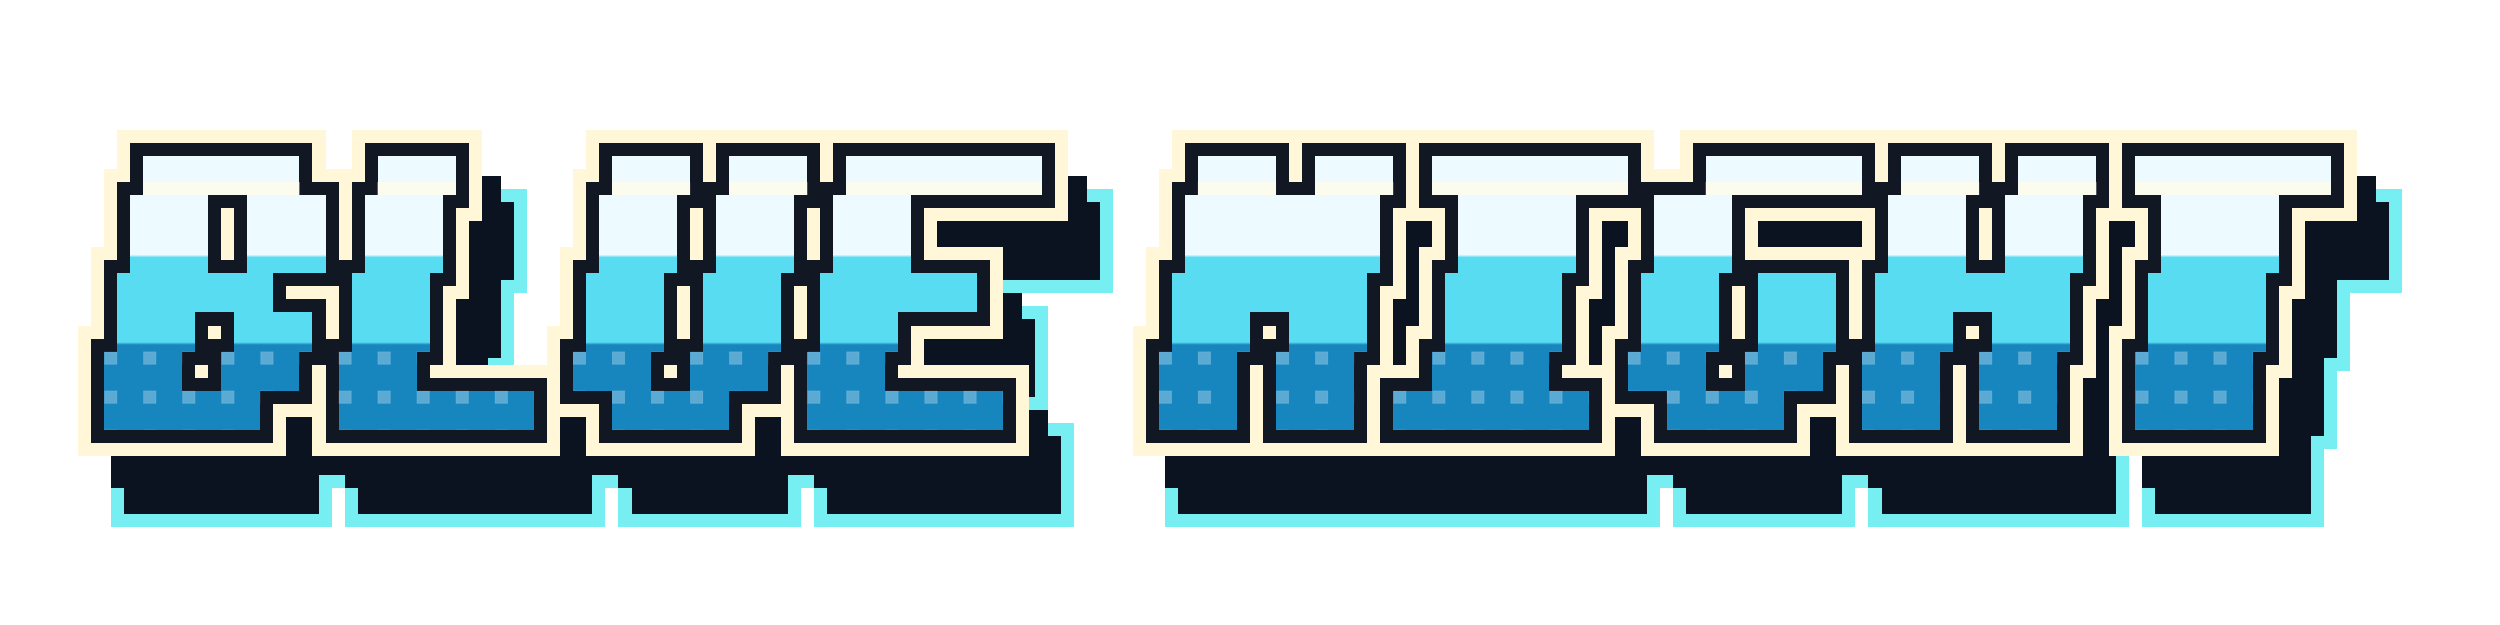
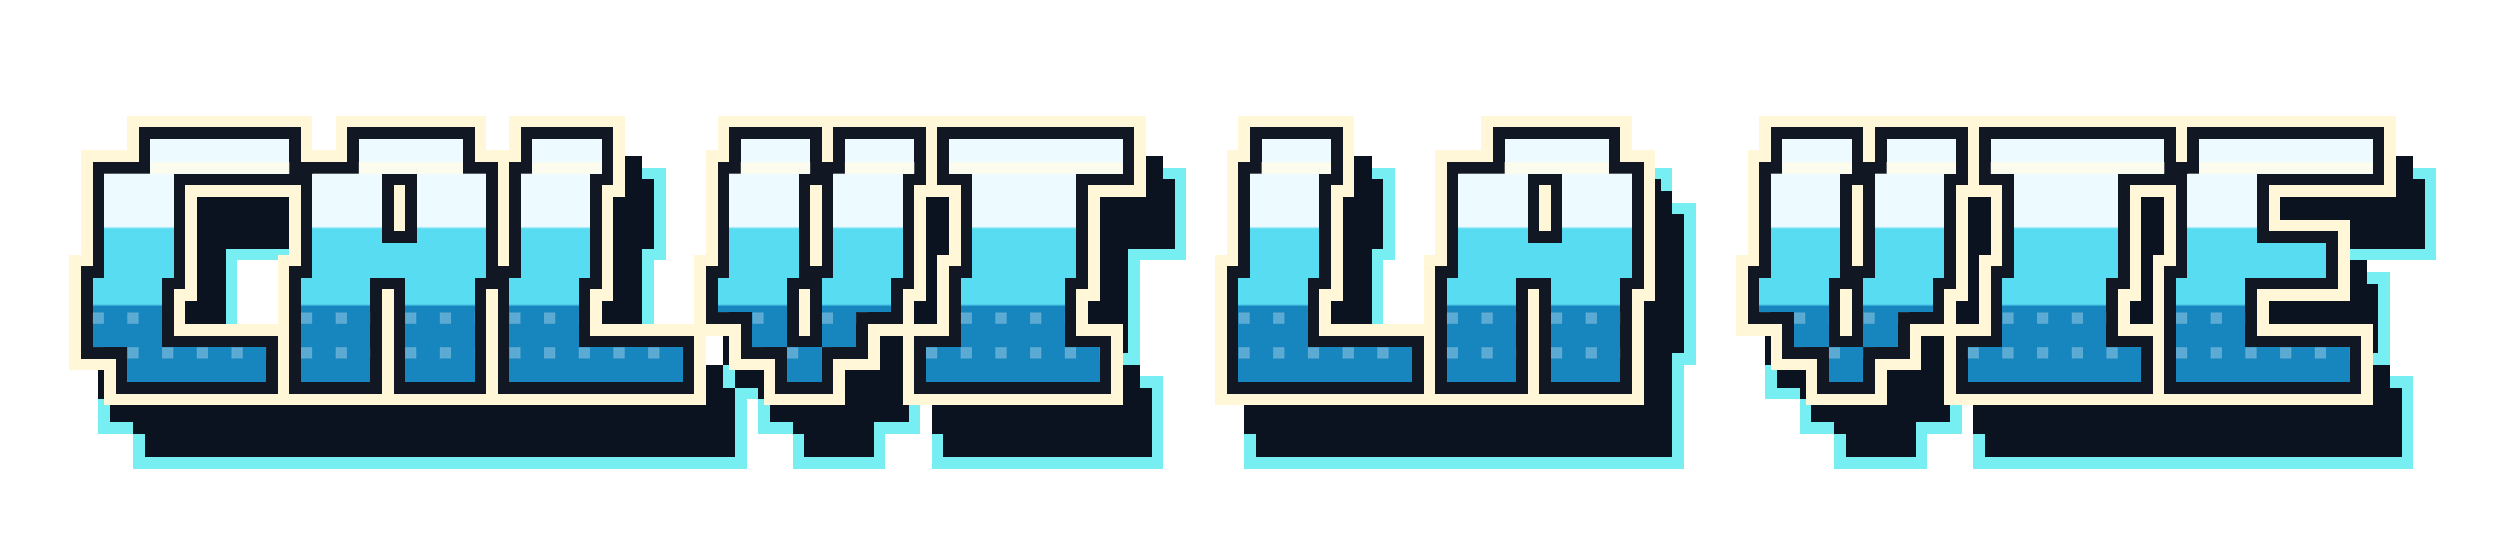
- <svg xmlns="http://www.w3.org/2000/svg" width="576" height="144" viewBox="0 0 192 48" shape-rendering="crispEdges" role="img" aria-label="Blue Night">
+ <svg xmlns="http://www.w3.org/2000/svg" width="648" height="144" viewBox="0 0 216 48" shape-rendering="crispEdges" role="img" aria-label="CALVI LA VIE">
  <defs>
-     <path id="letters" d="M3,0h3v3h-3z M6,0h3v3h-3z M9,0h3v3h-3z M12,0h3v3h-3z M2,3h3v3h-3z M5,3h3v3h-3z M11,3h3v3h-3z M14,3h3v3h-3z M2,6h3v3h-3z M5,6h3v3h-3z M11,6h3v3h-3z M14,6h3v3h-3z M1,9h3v3h-3z M4,9h3v3h-3z M7,9h3v3h-3z M10,9h3v3h-3z M1,12h3v3h-3z M4,12h3v3h-3z M10,12h3v3h-3z M13,12h3v3h-3z M0,15h3v3h-3z M3,15h3v3h-3z M9,15h3v3h-3z M12,15h3v3h-3z M0,18h3v3h-3z M3,18h3v3h-3z M6,18h3v3h-3z M9,18h3v3h-3z M21,0h3v3h-3z M24,0h3v3h-3z M20,3h3v3h-3z M23,3h3v3h-3z M20,6h3v3h-3z M23,6h3v3h-3z M19,9h3v3h-3z M22,9h3v3h-3z M19,12h3v3h-3z M22,12h3v3h-3z M18,15h3v3h-3z M21,15h3v3h-3z M18,18h3v3h-3z M21,18h3v3h-3z M24,18h3v3h-3z M27,18h3v3h-3z M30,18h3v3h-3z M39,0h3v3h-3z M42,0h3v3h-3z M48,0h3v3h-3z M51,0h3v3h-3z M38,3h3v3h-3z M41,3h3v3h-3z M47,3h3v3h-3z M50,3h3v3h-3z M38,6h3v3h-3z M41,6h3v3h-3z M47,6h3v3h-3z M50,6h3v3h-3z M37,9h3v3h-3z M40,9h3v3h-3z M46,9h3v3h-3z M49,9h3v3h-3z M37,12h3v3h-3z M40,12h3v3h-3z M46,12h3v3h-3z M49,12h3v3h-3z M36,15h3v3h-3z M39,15h3v3h-3z M45,15h3v3h-3z M48,15h3v3h-3z M39,18h3v3h-3z M42,18h3v3h-3z M45,18h3v3h-3z M57,0h3v3h-3z M60,0h3v3h-3z M63,0h3v3h-3z M66,0h3v3h-3z M69,0h3v3h-3z M56,3h3v3h-3z M59,3h3v3h-3z M56,6h3v3h-3z M59,6h3v3h-3z M55,9h3v3h-3z M58,9h3v3h-3z M61,9h3v3h-3z M64,9h3v3h-3z M55,12h3v3h-3z M58,12h3v3h-3z M54,15h3v3h-3z M57,15h3v3h-3z M54,18h3v3h-3z M57,18h3v3h-3z M60,18h3v3h-3z M63,18h3v3h-3z M66,18h3v3h-3z M84,0h3v3h-3z M87,0h3v3h-3z M93,0h3v3h-3z M96,0h3v3h-3z M83,3h3v3h-3z M86,3h3v3h-3z M89,3h3v3h-3z M92,3h3v3h-3z M95,3h3v3h-3z M83,6h3v3h-3z M86,6h3v3h-3z M89,6h3v3h-3z M92,6h3v3h-3z M95,6h3v3h-3z M82,9h3v3h-3z M85,9h3v3h-3z M88,9h3v3h-3z M91,9h3v3h-3z M94,9h3v3h-3z M82,12h3v3h-3z M85,12h3v3h-3z M91,12h3v3h-3z M94,12h3v3h-3z M81,15h3v3h-3z M84,15h3v3h-3z M90,15h3v3h-3z M93,15h3v3h-3z M81,18h3v3h-3z M84,18h3v3h-3z M90,18h3v3h-3z M93,18h3v3h-3z M102,0h3v3h-3z M105,0h3v3h-3z M108,0h3v3h-3z M111,0h3v3h-3z M114,0h3v3h-3z M104,3h3v3h-3z M107,3h3v3h-3z M110,3h3v3h-3z M104,6h3v3h-3z M107,6h3v3h-3z M110,6h3v3h-3z M103,9h3v3h-3z M106,9h3v3h-3z M109,9h3v3h-3z M103,12h3v3h-3z M106,12h3v3h-3z M109,12h3v3h-3z M102,15h3v3h-3z M105,15h3v3h-3z M108,15h3v3h-3z M99,18h3v3h-3z M102,18h3v3h-3z M105,18h3v3h-3z M108,18h3v3h-3z M111,18h3v3h-3z M123,0h3v3h-3z M126,0h3v3h-3z M129,0h3v3h-3z M132,0h3v3h-3z M119,3h3v3h-3z M122,3h3v3h-3z M119,6h3v3h-3z M122,6h3v3h-3z M118,9h3v3h-3z M121,9h3v3h-3z M127,9h3v3h-3z M130,9h3v3h-3z M118,12h3v3h-3z M121,12h3v3h-3z M127,12h3v3h-3z M130,12h3v3h-3z M117,15h3v3h-3z M120,15h3v3h-3z M126,15h3v3h-3z M129,15h3v3h-3z M120,18h3v3h-3z M123,18h3v3h-3z M126,18h3v3h-3z M138,0h3v3h-3z M141,0h3v3h-3z M147,0h3v3h-3z M150,0h3v3h-3z M137,3h3v3h-3z M140,3h3v3h-3z M146,3h3v3h-3z M149,3h3v3h-3z M137,6h3v3h-3z M140,6h3v3h-3z M146,6h3v3h-3z M149,6h3v3h-3z M136,9h3v3h-3z M139,9h3v3h-3z M142,9h3v3h-3z M145,9h3v3h-3z M148,9h3v3h-3z M136,12h3v3h-3z M139,12h3v3h-3z M145,12h3v3h-3z M148,12h3v3h-3z M135,15h3v3h-3z M138,15h3v3h-3z M144,15h3v3h-3z M147,15h3v3h-3z M135,18h3v3h-3z M138,18h3v3h-3z M144,18h3v3h-3z M147,18h3v3h-3z M156,0h3v3h-3z M159,0h3v3h-3z M162,0h3v3h-3z M165,0h3v3h-3z M168,0h3v3h-3z M158,3h3v3h-3z M161,3h3v3h-3z M164,3h3v3h-3z M158,6h3v3h-3z M161,6h3v3h-3z M164,6h3v3h-3z M157,9h3v3h-3z M160,9h3v3h-3z M163,9h3v3h-3z M157,12h3v3h-3z M160,12h3v3h-3z M163,12h3v3h-3z M156,15h3v3h-3z M159,15h3v3h-3z M162,15h3v3h-3z M156,18h3v3h-3z M159,18h3v3h-3z M162,18h3v3h-3z" />
+     <path id="letters" d="M5,0h3v3h-3z M8,0h3v3h-3z M11,0h3v3h-3z M14,0h3v3h-3z M1,3h3v3h-3z M4,3h3v3h-3z M1,6h3v3h-3z M4,6h3v3h-3z M1,9h3v3h-3z M4,9h3v3h-3z M0,12h3v3h-3z M3,12h3v3h-3z M0,15h3v3h-3z M3,15h3v3h-3z M3,18h3v3h-3z M6,18h3v3h-3z M9,18h3v3h-3z M12,18h3v3h-3z M23,0h3v3h-3z M26,0h3v3h-3z M29,0h3v3h-3z M19,3h3v3h-3z M22,3h3v3h-3z M28,3h3v3h-3z M31,3h3v3h-3z M19,6h3v3h-3z M22,6h3v3h-3z M28,6h3v3h-3z M31,6h3v3h-3z M19,9h3v3h-3z M22,9h3v3h-3z M25,9h3v3h-3z M28,9h3v3h-3z M31,9h3v3h-3z M18,12h3v3h-3z M21,12h3v3h-3z M27,12h3v3h-3z M30,12h3v3h-3z M18,15h3v3h-3z M21,15h3v3h-3z M27,15h3v3h-3z M30,15h3v3h-3z M18,18h3v3h-3z M21,18h3v3h-3z M27,18h3v3h-3z M30,18h3v3h-3z M38,0h3v3h-3z M41,0h3v3h-3z M37,3h3v3h-3z M40,3h3v3h-3z M37,6h3v3h-3z M40,6h3v3h-3z M37,9h3v3h-3z M40,9h3v3h-3z M36,12h3v3h-3z M39,12h3v3h-3z M36,15h3v3h-3z M39,15h3v3h-3z M36,18h3v3h-3z M39,18h3v3h-3z M42,18h3v3h-3z M45,18h3v3h-3z M48,18h3v3h-3z M56,0h3v3h-3z M59,0h3v3h-3z M65,0h3v3h-3z M68,0h3v3h-3z M55,3h3v3h-3z M58,3h3v3h-3z M64,3h3v3h-3z M67,3h3v3h-3z M55,6h3v3h-3z M58,6h3v3h-3z M64,6h3v3h-3z M67,6h3v3h-3z M55,9h3v3h-3z M58,9h3v3h-3z M64,9h3v3h-3z M67,9h3v3h-3z M54,12h3v3h-3z M57,12h3v3h-3z M63,12h3v3h-3z M66,12h3v3h-3z M57,15h3v3h-3z M63,15h3v3h-3z M60,18h3v3h-3z M74,0h3v3h-3z M77,0h3v3h-3z M80,0h3v3h-3z M83,0h3v3h-3z M86,0h3v3h-3z M76,3h3v3h-3z M79,3h3v3h-3z M82,3h3v3h-3z M76,6h3v3h-3z M79,6h3v3h-3z M82,6h3v3h-3z M76,9h3v3h-3z M79,9h3v3h-3z M82,9h3v3h-3z M75,12h3v3h-3z M78,12h3v3h-3z M81,12h3v3h-3z M75,15h3v3h-3z M78,15h3v3h-3z M81,15h3v3h-3z M72,18h3v3h-3z M75,18h3v3h-3z M78,18h3v3h-3z M81,18h3v3h-3z M84,18h3v3h-3z M101,0h3v3h-3z M104,0h3v3h-3z M100,3h3v3h-3z M103,3h3v3h-3z M100,6h3v3h-3z M103,6h3v3h-3z M100,9h3v3h-3z M103,9h3v3h-3z M99,12h3v3h-3z M102,12h3v3h-3z M99,15h3v3h-3z M102,15h3v3h-3z M99,18h3v3h-3z M102,18h3v3h-3z M105,18h3v3h-3z M108,18h3v3h-3z M111,18h3v3h-3z M122,0h3v3h-3z M125,0h3v3h-3z M128,0h3v3h-3z M118,3h3v3h-3z M121,3h3v3h-3z M127,3h3v3h-3z M130,3h3v3h-3z M118,6h3v3h-3z M121,6h3v3h-3z M127,6h3v3h-3z M130,6h3v3h-3z M118,9h3v3h-3z M121,9h3v3h-3z M124,9h3v3h-3z M127,9h3v3h-3z M130,9h3v3h-3z M117,12h3v3h-3z M120,12h3v3h-3z M126,12h3v3h-3z M129,12h3v3h-3z M117,15h3v3h-3z M120,15h3v3h-3z M126,15h3v3h-3z M129,15h3v3h-3z M117,18h3v3h-3z M120,18h3v3h-3z M126,18h3v3h-3z M129,18h3v3h-3z M146,0h3v3h-3z M149,0h3v3h-3z M155,0h3v3h-3z M158,0h3v3h-3z M145,3h3v3h-3z M148,3h3v3h-3z M154,3h3v3h-3z M157,3h3v3h-3z M145,6h3v3h-3z M148,6h3v3h-3z M154,6h3v3h-3z M157,6h3v3h-3z M145,9h3v3h-3z M148,9h3v3h-3z M154,9h3v3h-3z M157,9h3v3h-3z M144,12h3v3h-3z M147,12h3v3h-3z M153,12h3v3h-3z M156,12h3v3h-3z M147,15h3v3h-3z M153,15h3v3h-3z M150,18h3v3h-3z M164,0h3v3h-3z M167,0h3v3h-3z M170,0h3v3h-3z M173,0h3v3h-3z M176,0h3v3h-3z M166,3h3v3h-3z M169,3h3v3h-3z M172,3h3v3h-3z M166,6h3v3h-3z M169,6h3v3h-3z M172,6h3v3h-3z M166,9h3v3h-3z M169,9h3v3h-3z M172,9h3v3h-3z M165,12h3v3h-3z M168,12h3v3h-3z M171,12h3v3h-3z M165,15h3v3h-3z M168,15h3v3h-3z M171,15h3v3h-3z M162,18h3v3h-3z M165,18h3v3h-3z M168,18h3v3h-3z M171,18h3v3h-3z M174,18h3v3h-3z M182,0h3v3h-3z M185,0h3v3h-3z M188,0h3v3h-3z M191,0h3v3h-3z M194,0h3v3h-3z M181,3h3v3h-3z M184,3h3v3h-3z M181,6h3v3h-3z M184,6h3v3h-3z M181,9h3v3h-3z M184,9h3v3h-3z M187,9h3v3h-3z M190,9h3v3h-3z M180,12h3v3h-3z M183,12h3v3h-3z M180,15h3v3h-3z M183,15h3v3h-3z M180,18h3v3h-3z M183,18h3v3h-3z M186,18h3v3h-3z M189,18h3v3h-3z M192,18h3v3h-3z" />
    <linearGradient id="face" x1="0" y1="0" x2="0" y2="1">
      <stop offset="0" stop-color="#edfaff" />
      <stop offset=".36" stop-color="#edfaff" />
      <stop offset=".37" stop-color="#58dcf2" />
      <stop offset=".68" stop-color="#58dcf2" />
      <stop offset=".69" stop-color="#1886be" />
      <stop offset="1" stop-color="#1886be" />
    </linearGradient>
    <pattern id="dots" width="3" height="3" patternUnits="userSpaceOnUse">
      <rect width="1" height="1" fill="#edfaff" opacity=".32" />
    </pattern>
    <clipPath id="shape">
      <use href="#letters" />
    </clipPath>
  </defs>
  <g transform="translate(8 12)" stroke-linejoin="miter">
    <use href="#letters" transform="translate(3 5)" fill="#111723" stroke="#76eef2" stroke-width="5" />
    <use href="#letters" transform="translate(3 5)" fill="#173441" stroke="#0b1220" stroke-width="3" />
    <use href="#letters" transform="translate(2 3)" fill="#1886be" stroke="#0b1220" stroke-width="3" />
    <use href="#letters" fill="#fff7d7" stroke="#fff7d7" stroke-width="4" />
    <use href="#letters" fill="#111723" stroke="#111723" stroke-width="2" />
    <use href="#letters" fill="url(#face)" />
    <g clip-path="url(#shape)">
-       <rect x="-1" y="13" width="192" height="10" fill="url(#dots)" />
-       <rect x="-1" y="2" width="192" height="1" fill="#fffce8" opacity=".8" />
+       <rect x="-1" y="13" width="216" height="10" fill="url(#dots)" />
+       <rect x="-1" y="2" width="216" height="1" fill="#fffce8" opacity=".8" />
    </g>
  </g>
</svg>
